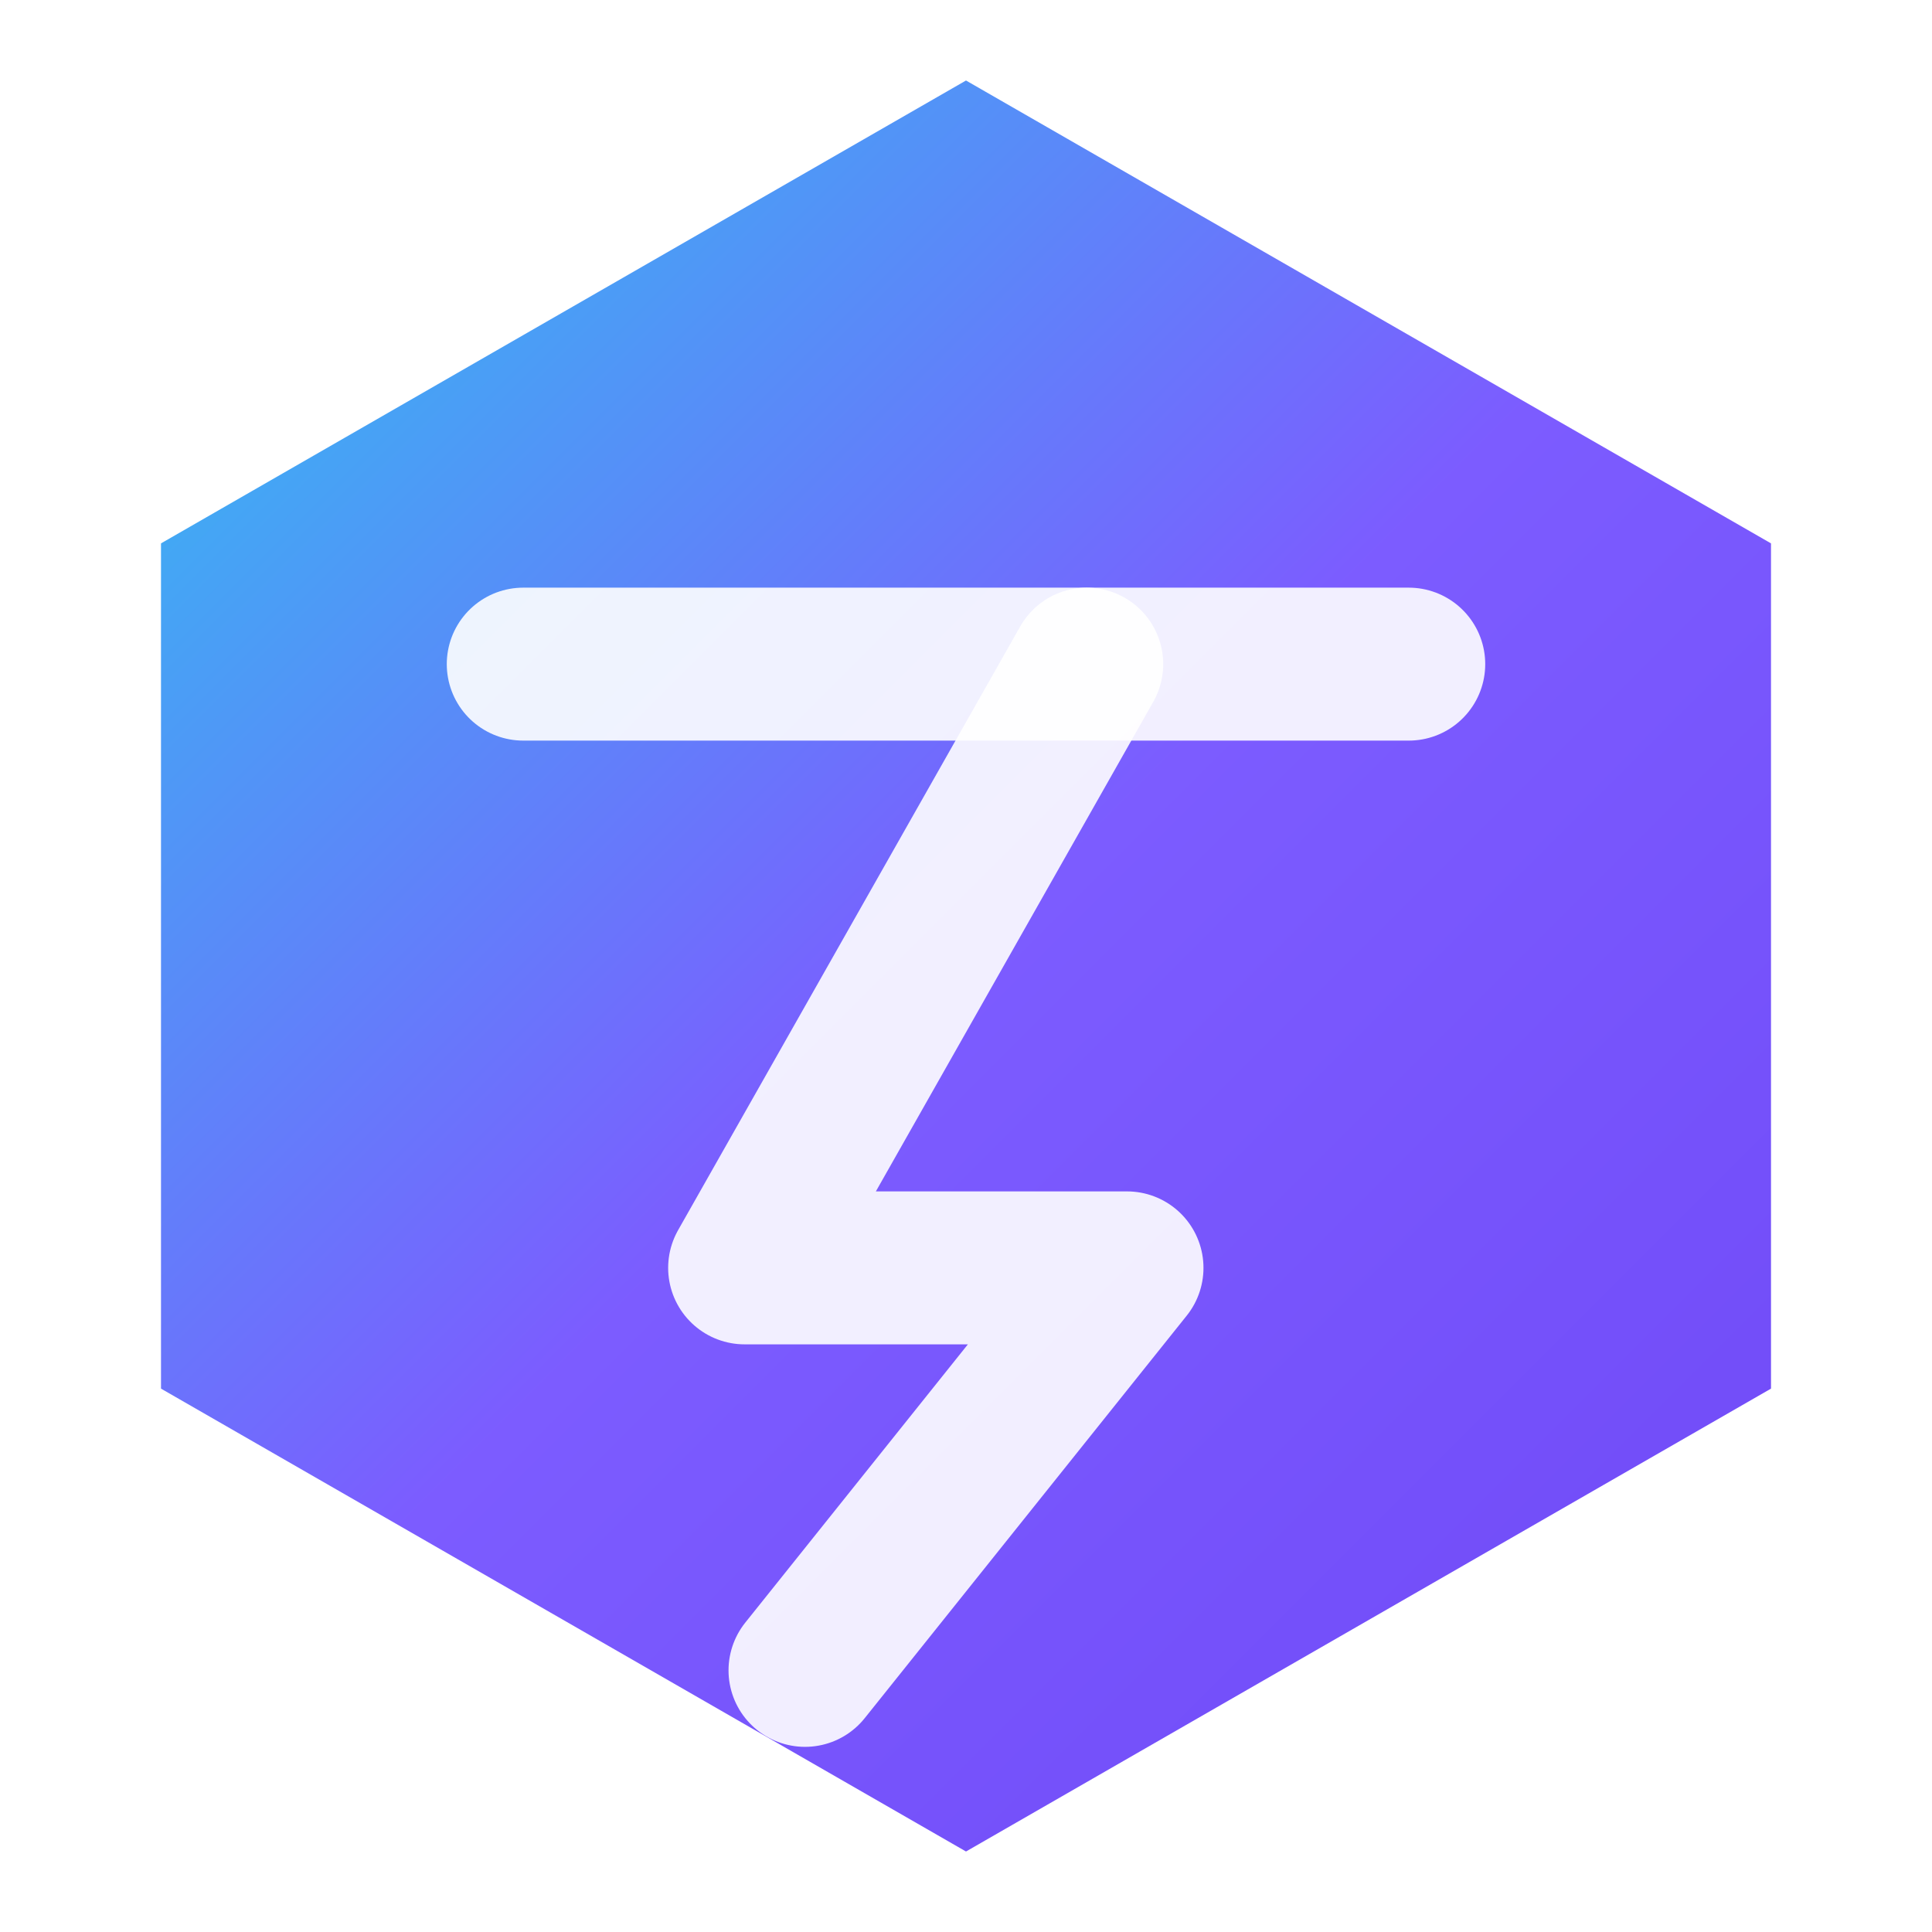
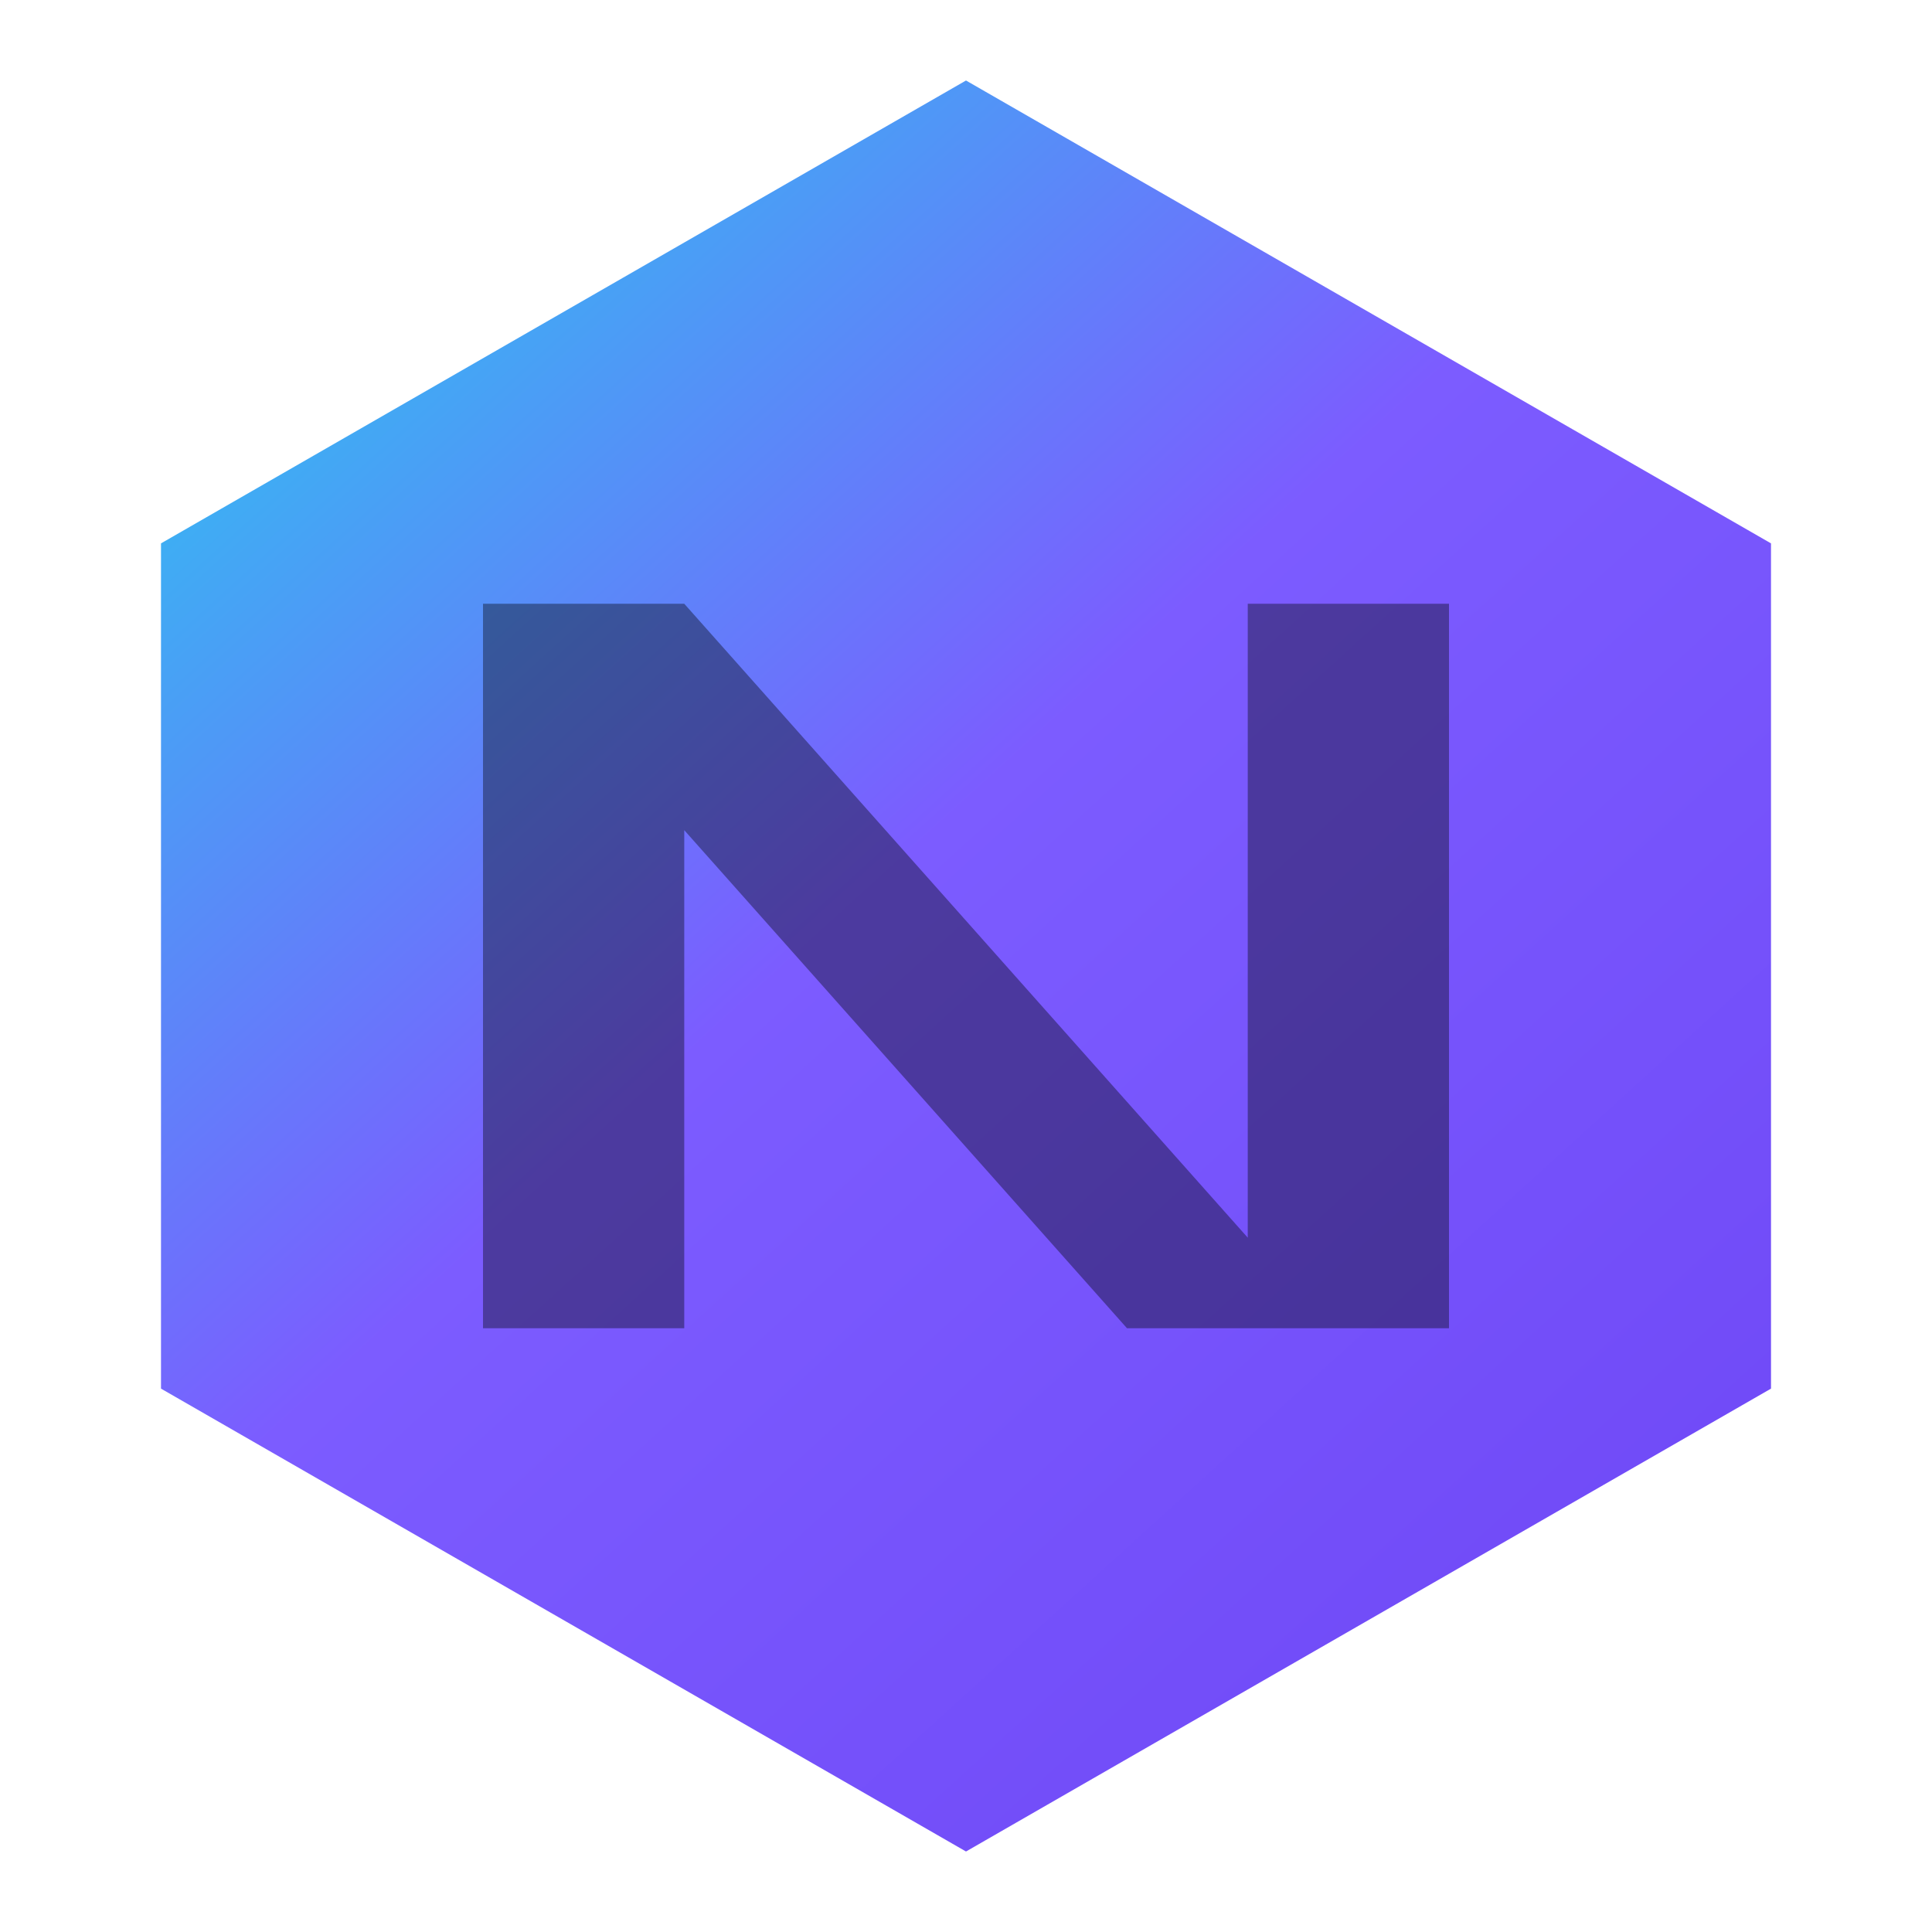
<svg xmlns="http://www.w3.org/2000/svg" viewBox="0 0 48 48" fill="none">
  <defs>
-     <linearGradient id="g" x1="0" y1="0" x2="48" y2="48" gradientUnits="userSpaceOnUse">
+     <linearGradient id="g" x1="4" y1="2" x2="44" y2="46" gradientUnits="userSpaceOnUse">
      <stop offset="0%" stop-color="#22D3EE" />
-       <stop offset="50%" stop-color="#7C5CFF" />
+       <stop offset="45%" stop-color="#7C5CFF" />
      <stop offset="100%" stop-color="#6D45F5" />
    </linearGradient>
  </defs>
-   <path d="M24 2L44 13.5V34.5L24 46L4 34.5V13.5L24 2Z" fill="url(#g)" />
-   <path d="M13 16.5h22" stroke="rgba(255,255,255,0.9)" stroke-width="3.8" stroke-linecap="round" />
-   <path d="M27 16.5L18.5 31.5h9.5L20 41.5" fill="none" stroke="rgba(255,255,255,0.9)" stroke-width="3.8" stroke-linecap="round" stroke-linejoin="round" />
+   <path d="M24 2L44 13.5V34.5L24 46L4 34.5V13.5Z" fill="url(#g)" />
+   <path d="M12 15h5v18h-5zM17 15L33 33h-5L12 15zM31 15h5v18h-5z" fill="rgba(7,9,15,0.4)" />
</svg>
